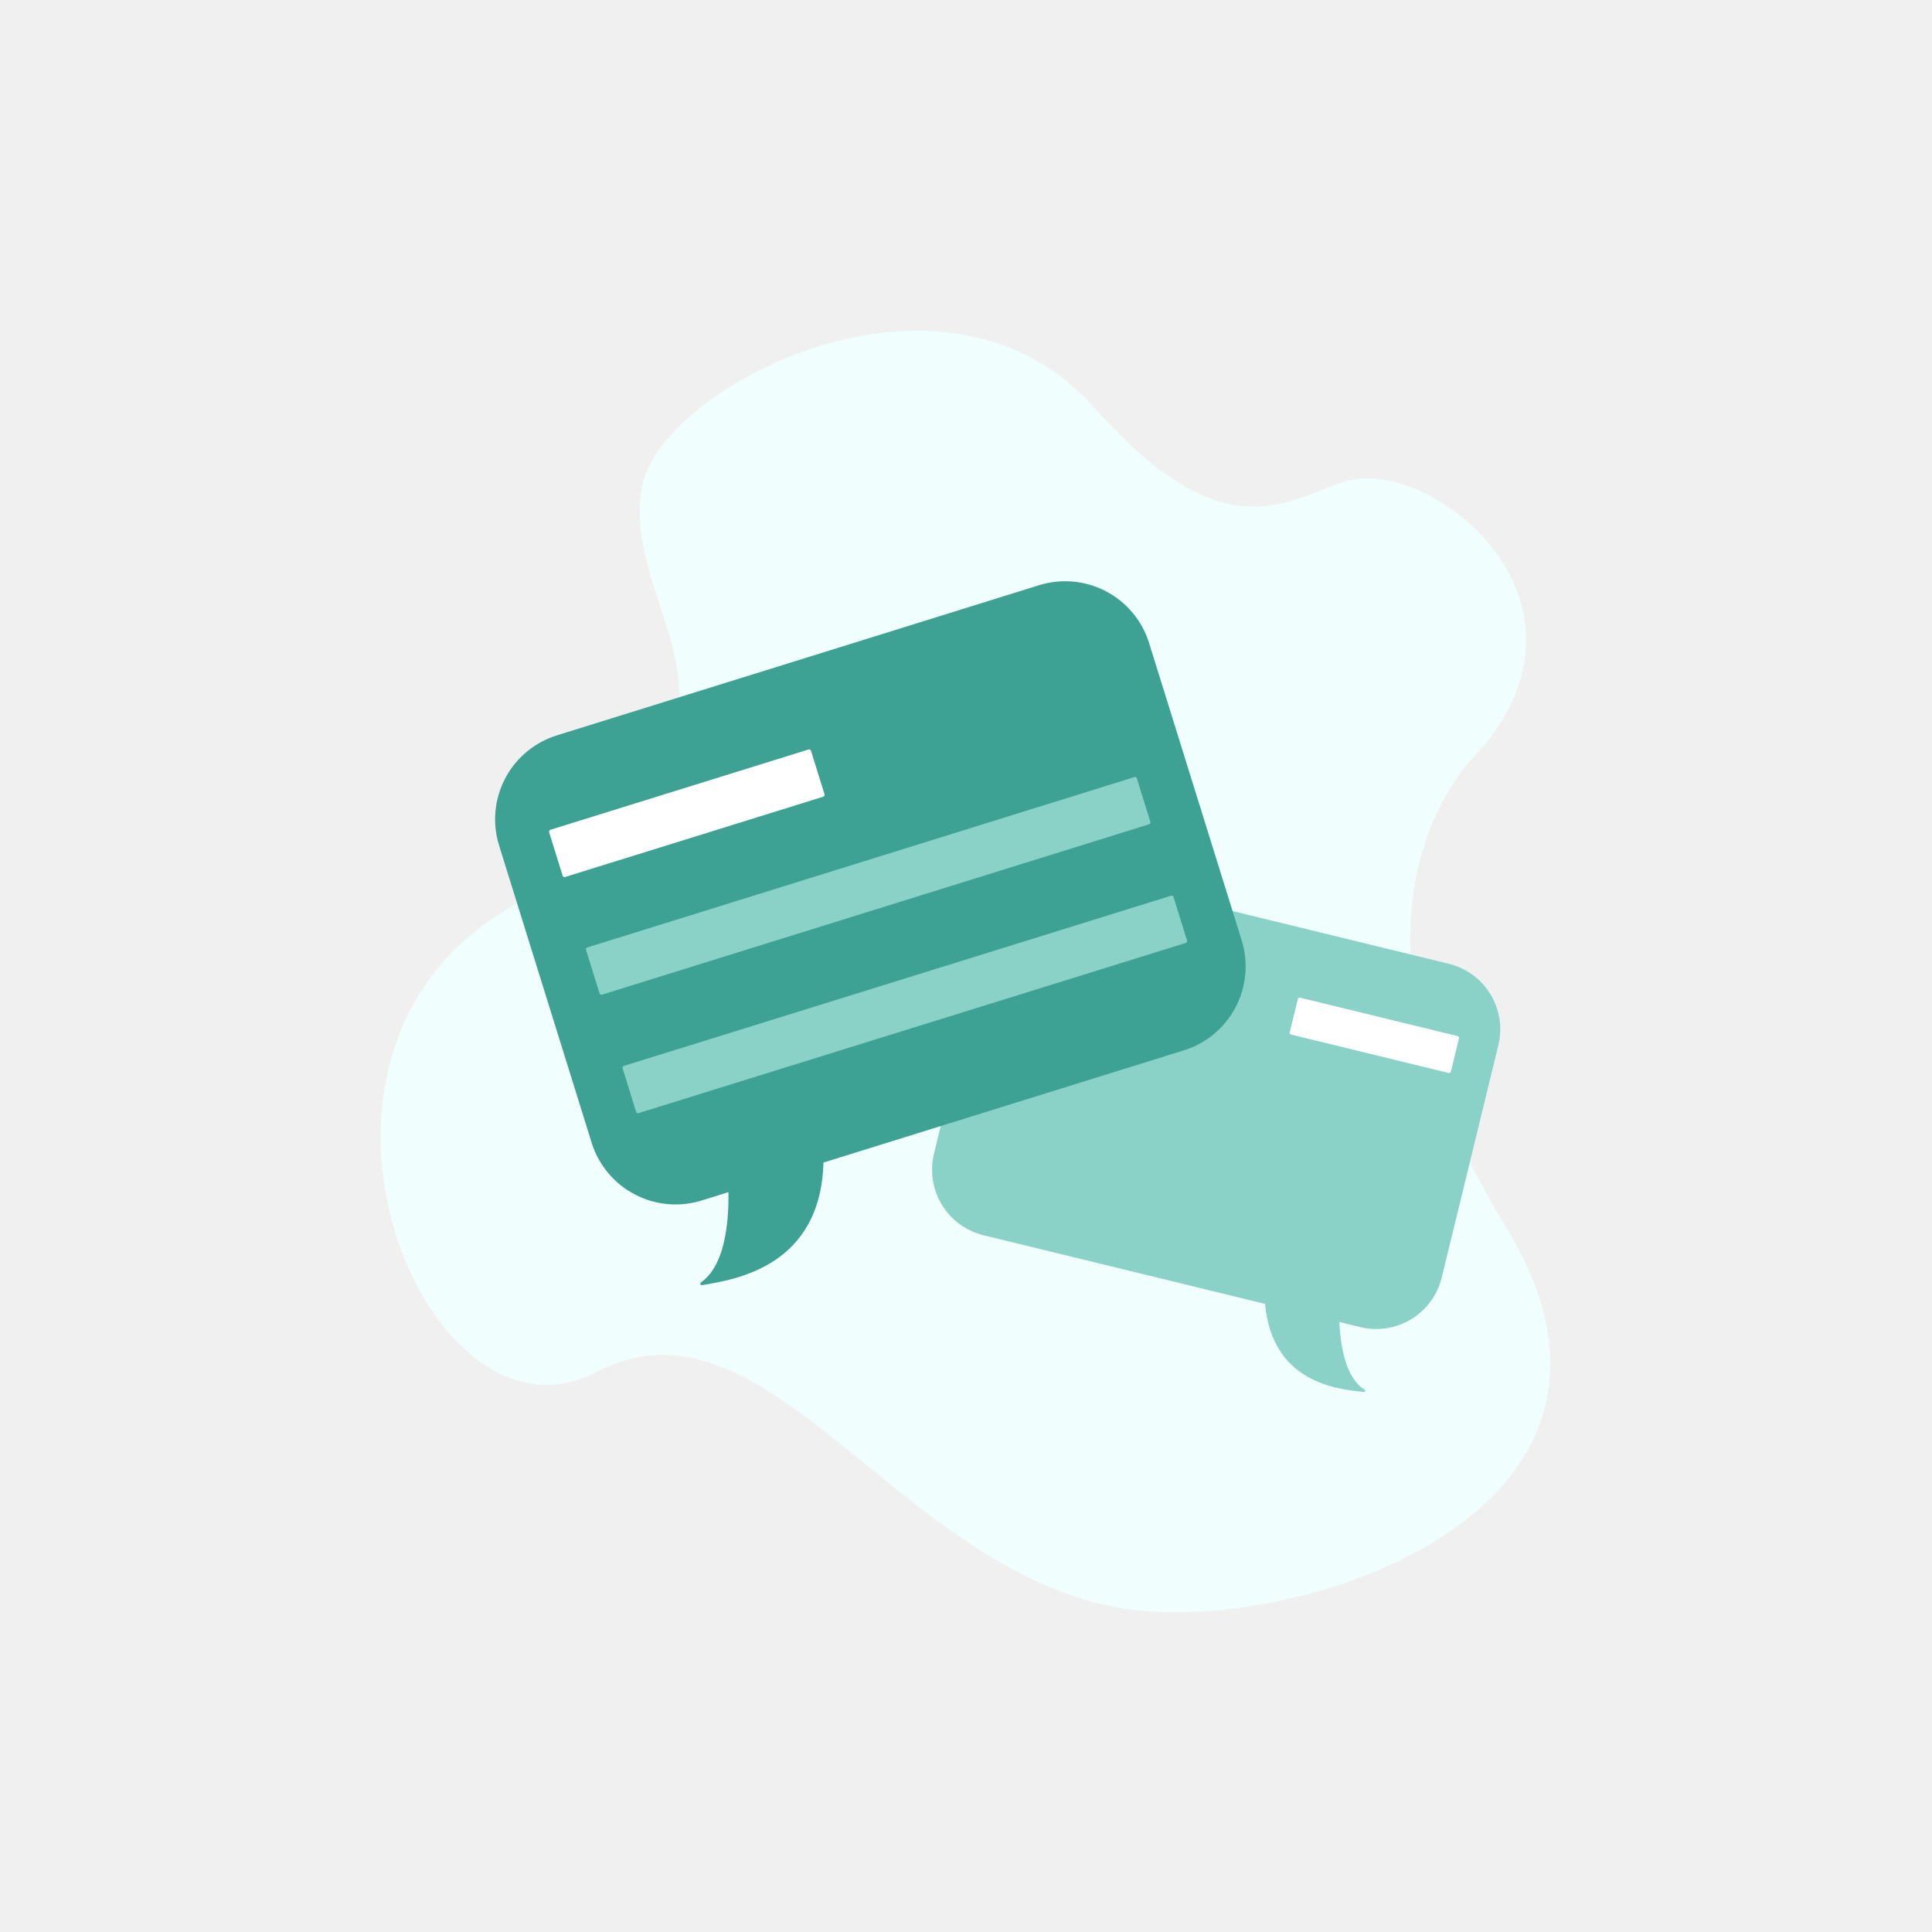
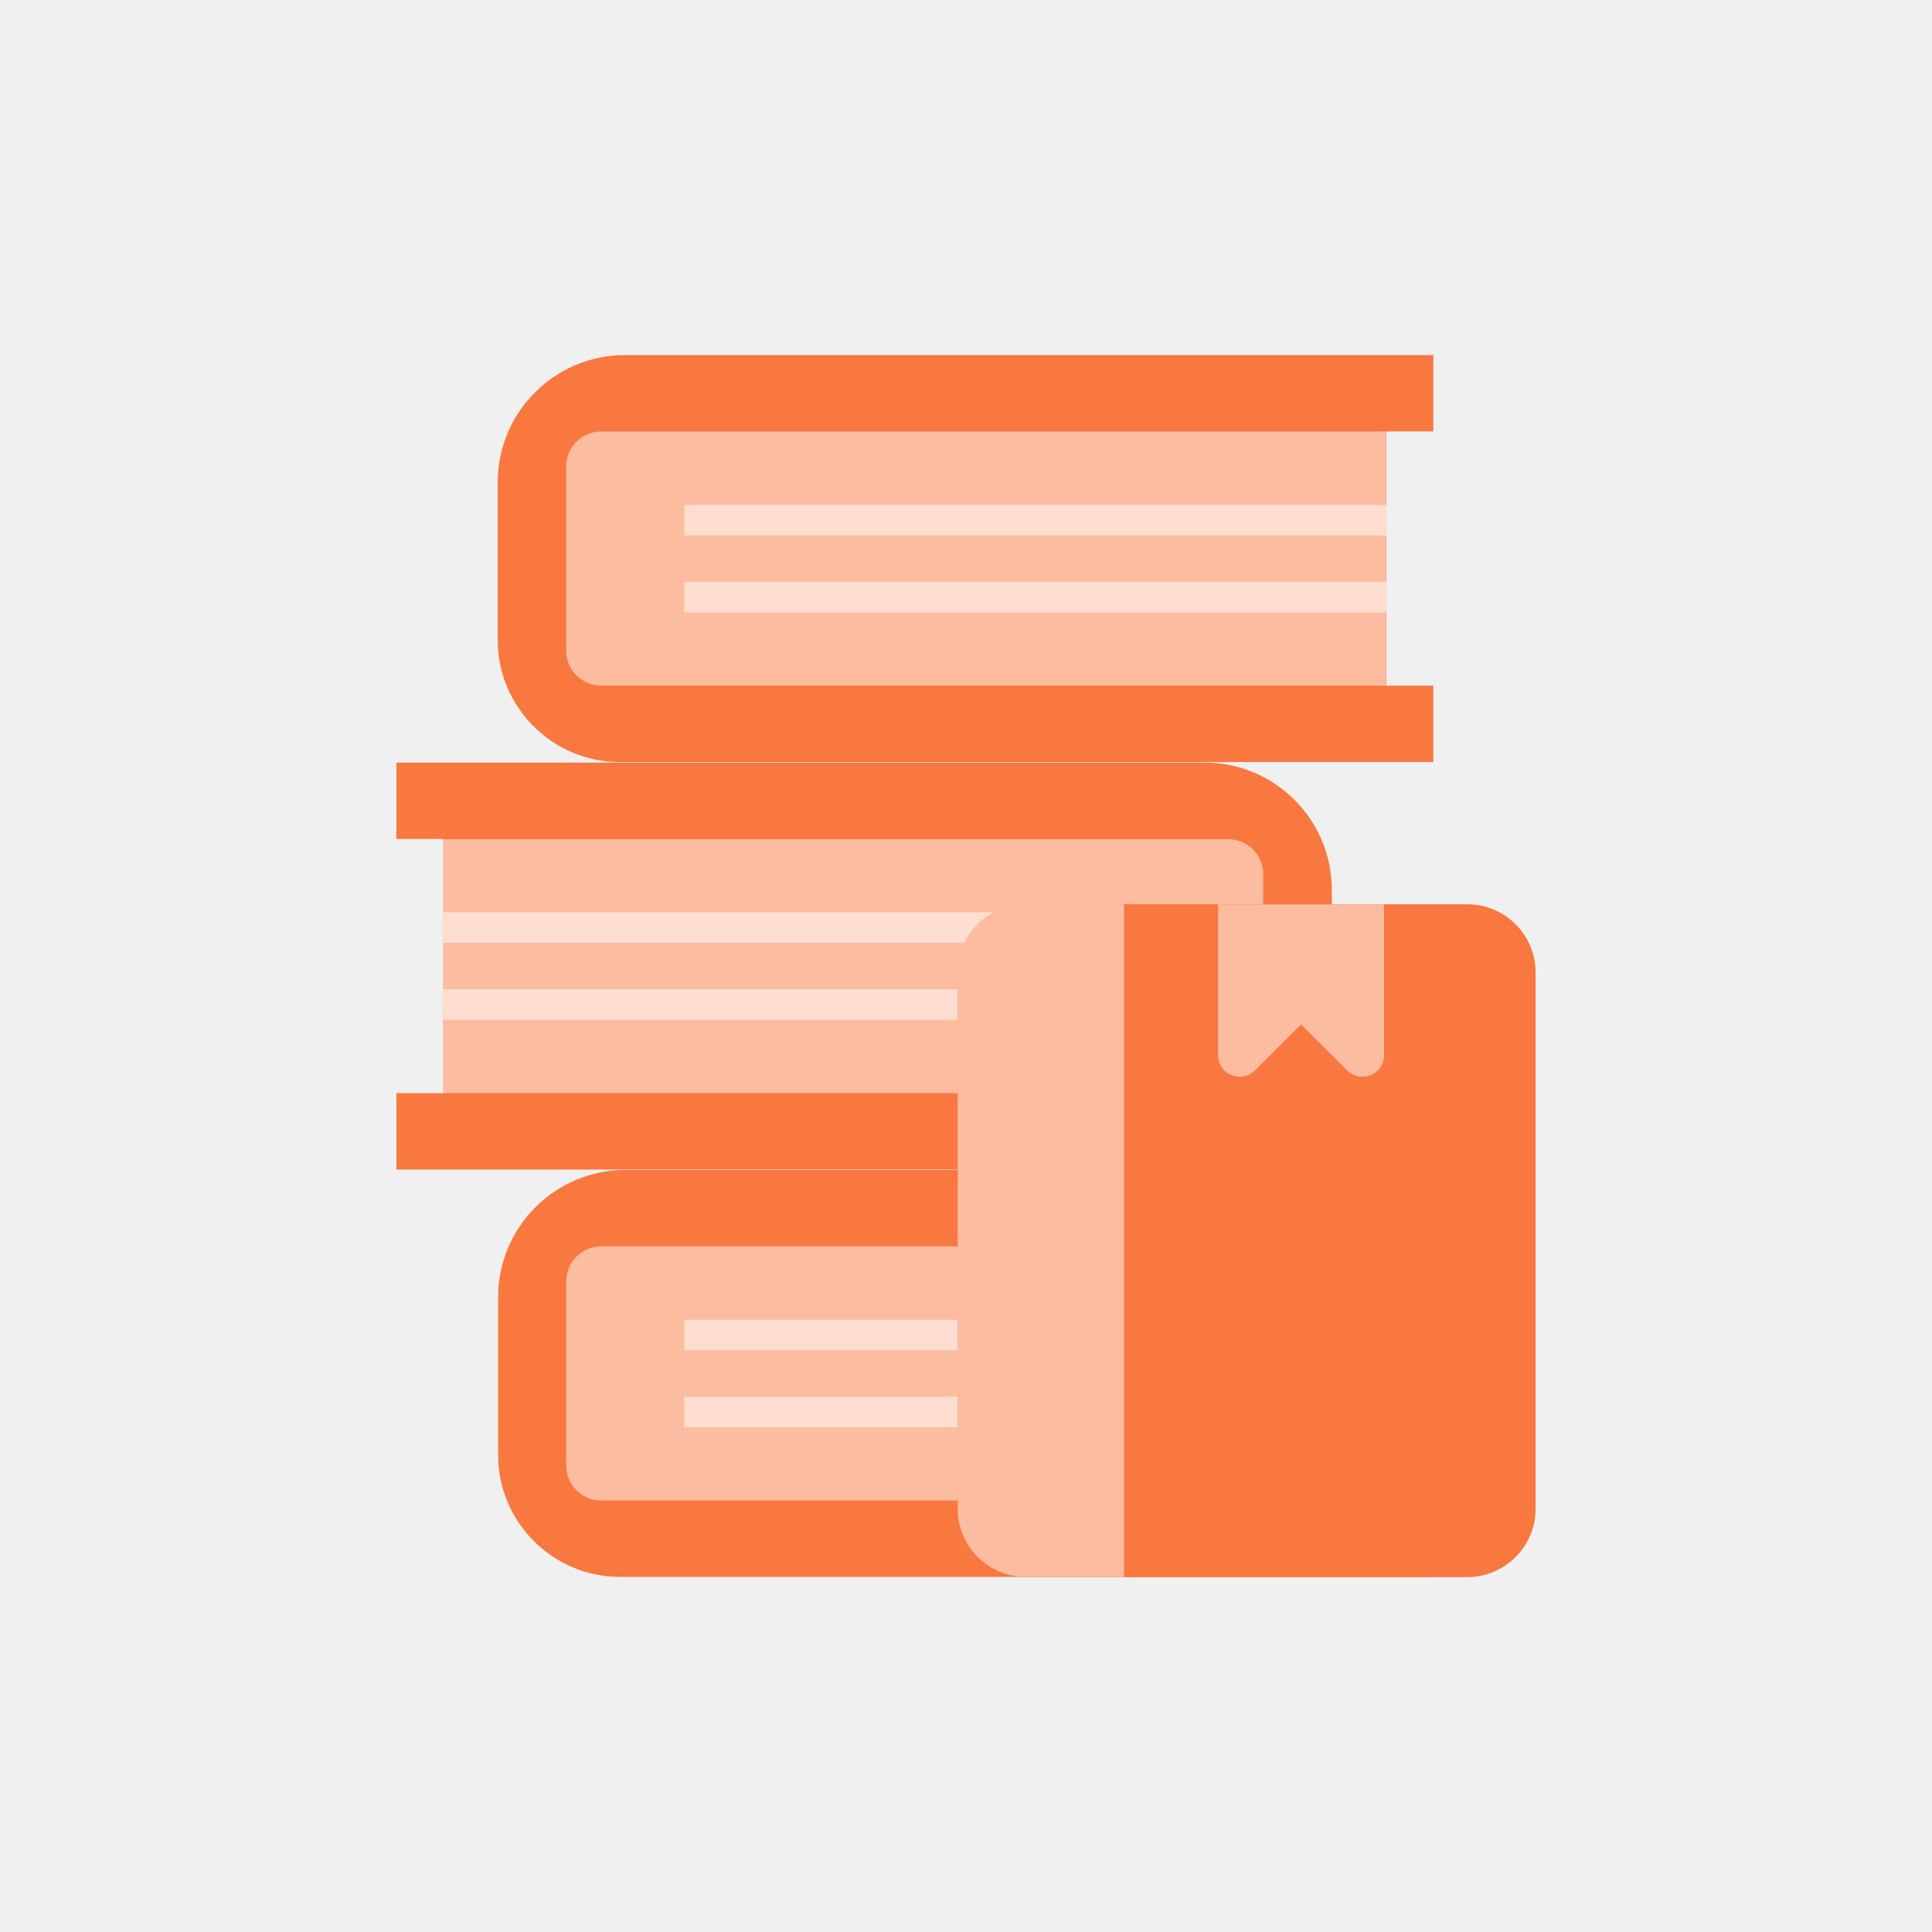
- <svg xmlns="http://www.w3.org/2000/svg" fill="none" viewBox="0 0 1024 1024" height="1024" width="1024">
-   <path fill="#F0FFFD" d="M784.307 397.861C784.307 397.861 692.737 478.237 798.174 650.35C891.815 803.204 681.343 869.462 590.646 851.72C473.156 828.736 405.698 680.235 315.849 727.289C226 774.343 136.99 561.122 267.684 482.662C430.261 385.062 325.921 328.345 340.523 256.782C351.003 205.422 500.136 126.014 580.549 216.594C648.216 292.817 681.399 265.547 712.327 255.372C756.933 240.696 854.298 317.034 784.307 397.861Z" />
-   <path fill="#8AD1C8" d="M525.038 488.435L495.037 611.493C493.923 616.056 493.72 620.794 494.438 625.437C495.156 630.079 496.781 634.534 499.222 638.548C501.662 642.562 504.869 646.055 508.66 648.829C512.451 651.603 516.752 653.603 521.316 654.714L670.522 691.089C674.358 733.212 709.218 736.326 722.971 737.769C723.107 737.777 723.241 737.739 723.353 737.662C723.465 737.586 723.548 737.474 723.59 737.345C723.632 737.216 723.63 737.077 723.584 736.949C723.539 736.822 723.452 736.712 723.338 736.639C713.462 730.619 710.514 714.116 709.855 700.679L720.932 703.379C725.495 704.493 730.234 704.696 734.876 703.979C739.518 703.261 743.973 701.635 747.987 699.195C752.001 696.754 755.495 693.547 758.268 689.756C761.042 685.965 763.042 681.665 764.153 677.1L794.154 554.043C795.267 549.479 795.471 544.741 794.753 540.099C794.035 535.457 792.41 531.001 789.969 526.988C787.529 522.974 784.322 519.48 780.531 516.706C776.74 513.932 772.44 511.933 767.876 510.821L568.259 462.157C563.696 461.043 558.958 460.839 554.316 461.557C549.673 462.275 545.218 463.9 541.204 466.341C537.19 468.781 533.697 471.988 530.923 475.779C528.149 479.57 526.149 483.871 525.038 488.435V488.435Z" />
-   <path fill="white" d="M772.539 549.142L689.106 528.802C688.557 528.668 688.003 529.005 687.869 529.554L683.589 547.111C683.455 547.661 683.791 548.215 684.341 548.349L767.774 568.689C768.323 568.823 768.877 568.486 769.011 567.937L773.291 550.38C773.425 549.83 773.089 549.276 772.539 549.142Z" />
-   <path fill="#8AD1C8" d="M760.626 598.01L534.57 542.899C534.021 542.765 533.467 543.102 533.333 543.651L529.052 561.208C528.918 561.757 529.255 562.311 529.805 562.445L755.861 617.556C756.41 617.69 756.964 617.353 757.098 616.804L761.379 599.247C761.513 598.697 761.176 598.143 760.626 598.01Z" />
-   <path fill="#8AD1C8" d="M748.713 646.877L522.657 591.766C522.108 591.632 521.554 591.969 521.42 592.518L517.139 610.075C517.005 610.625 517.342 611.179 517.892 611.313L743.947 666.423C744.497 666.557 745.051 666.22 745.185 665.671L749.465 648.114C749.599 647.565 749.262 647.011 748.713 646.877Z" />
-   <path fill="#3DA193" d="M609.045 340.817L658.104 498.359C659.925 504.201 660.577 510.345 660.023 516.439C659.468 522.533 657.719 528.459 654.874 533.877C652.029 539.294 648.145 544.099 643.443 548.015C638.74 551.931 633.313 554.882 627.47 556.7L436.454 616.181C434.908 671.258 389.841 678.155 372.078 681.154C371.902 681.177 371.723 681.141 371.569 681.051C371.416 680.96 371.297 680.822 371.232 680.656C371.166 680.491 371.158 680.309 371.208 680.138C371.258 679.968 371.364 679.819 371.508 679.715C383.856 671.081 386.341 649.383 386.1 631.86L371.918 636.276C366.076 638.096 359.932 638.748 353.839 638.194C347.745 637.64 341.82 635.89 336.402 633.046C330.985 630.201 326.181 626.317 322.265 621.615C318.349 616.913 315.397 611.486 313.579 605.643L264.521 448.101C262.7 442.259 262.047 436.115 262.602 430.021C263.156 423.927 264.905 418.002 267.75 412.584C270.595 407.166 274.479 402.362 279.181 398.445C283.883 394.529 289.311 391.578 295.154 389.76L550.704 310.184C556.546 308.363 562.69 307.711 568.784 308.265C574.878 308.819 580.803 310.568 586.221 313.413C591.639 316.258 596.443 320.142 600.359 324.844C604.276 329.546 607.227 334.974 609.045 340.817V340.817Z" />
-   <path fill="white" d="M428.565 397.242L291.718 439.8C291.178 439.968 290.876 440.542 291.044 441.082L298.22 464.156C298.388 464.697 298.962 464.998 299.502 464.83L436.35 422.271C436.89 422.104 437.191 421.53 437.023 420.989L429.847 397.915C429.679 397.375 429.105 397.074 428.565 397.242Z" />
-   <path fill="#8AD1C8" d="M601.26 411.866L311.27 502.171C310.73 502.339 310.428 502.913 310.596 503.453L317.78 526.522C317.948 527.062 318.522 527.363 319.062 527.195L609.053 436.89C609.593 436.722 609.894 436.148 609.726 435.608L602.542 412.539C602.374 411.999 601.8 411.698 601.26 411.866Z" />
-   <path fill="#8AD1C8" d="M620.715 474.747L330.657 564.954C330.117 565.122 329.815 565.696 329.983 566.236L337.159 589.31C337.327 589.85 337.901 590.151 338.441 589.983L628.499 499.777C629.04 499.609 629.341 499.035 629.173 498.495L621.997 475.421C621.829 474.881 621.255 474.579 620.715 474.747Z" />
+ <svg xmlns="http://www.w3.org/2000/svg" height="1024" node-id="1" sillyvg="true" template-height="1024" template-width="1024" version="1.1" viewBox="0 0 1024 1024" width="1024">
+   <defs node-id="37">
+     <linearGradient gradientUnits="userSpaceOnUse" id="SVGID_1_" node-id="6" spreadMethod="pad" x1="392.462" x2="668.266" y1="-902.786" y2="-549.767">
+       <stop offset="0" stop-color="#feb77a" />
+       <stop offset="0.99" stop-color="#f97840" />
+     </linearGradient>
+     <linearGradient gradientUnits="userSpaceOnUse" id="SVGID_2_" node-id="14" spreadMethod="pad" x1="392.623" x2="668.338" y1="-470.787" y2="-117.882">
+       <stop offset="0" stop-color="#feb77a" />
+       <stop offset="0.99" stop-color="#f97840" />
+     </linearGradient>
+     <linearGradient gradientUnits="userSpaceOnUse" id="SVGID_3_" node-id="22" spreadMethod="pad" x1="301.036" x2="577.439" y1="-691.868" y2="-337.946">
+       <stop offset="0" stop-color="#feb77a" />
+       <stop offset="0.99" stop-color="#f97840" />
+     </linearGradient>
+     <linearGradient gradientUnits="userSpaceOnUse" id="SVGID_4_" node-id="30" spreadMethod="pad" x1="525.271" x2="796.314" y1="-540.945" y2="-193.957">
+       <stop offset="0" stop-color="#feb77a" />
+       <stop offset="0.99" stop-color="#f97840" />
+     </linearGradient>
+   </defs>
+   <path d="M 331.50 188.20 C 294.20 188.10 263.90 218.20 263.80 255.50 C 263.80 255.70 263.80 255.90 263.80 256.00 L 263.80 339.20 C 263.80 374.90 292.80 403.90 328.50 403.90 L 759.70 403.90 L 759.70 363.40 L 734.80 363.40 L 734.80 228.70 L 759.70 228.70 L 759.70 188.20 L 331.50 188.20 Z" fill="url(#SVGID_1_)" fill-rule="nonzero" node-id="64" stroke="none" target-height="215.8" target-width="495.9" target-x="263.8" target-y="188.1" />
+   <g node-id="117">
+     <path d="M 734.70 228.70 L 734.70 363.40 L 318.70 363.40 C 308.50 363.40 300.10 355.20 300.10 344.90 C 300.10 344.90 300.10 344.80 300.10 344.80 L 300.10 247.20 C 300.10 237.00 308.40 228.70 318.60 228.70 C 318.60 228.70 318.70 228.70 318.70 228.70 L 734.70 228.70 Z" fill="#ffffff" fill-opacity="0.5" fill-rule="nonzero" group-id="1" node-id="68" stroke="none" target-height="134.7" target-width="434.6" target-x="300.1" target-y="228.7" />
+   </g>
+   <g node-id="118">
+     <path d="M 362.70 267.60 L 734.80 267.60 L 734.80 283.80 L 362.70 283.80 Z" fill="#ffffff" fill-opacity="0.5" fill-rule="nonzero" group-id="2" node-id="73" stroke="none" target-height="16.2" target-width="372.1" target-x="362.7" target-y="267.6" />
+     <path d="M 362.70 308.40 L 734.80 308.40 L 734.80 324.60 L 362.70 324.60 Z" fill="#ffffff" fill-opacity="0.5" fill-rule="nonzero" group-id="2" node-id="75" stroke="none" target-height="16.2" target-width="372.1" target-x="362.7" target-y="308.4" />
+   </g>
+   <path d="M 331.50 620.10 C 294.20 620.10 264.00 650.30 264.00 687.60 L 264.00 771.10 C 264.00 806.80 293.00 835.80 328.70 835.80 L 328.70 835.80 L 759.60 835.80 L 759.60 795.30 L 734.70 795.30 L 734.70 660.60 L 759.60 660.60 L 759.60 620.10 L 331.50 620.10 Z" fill="url(#SVGID_2_)" fill-rule="nonzero" node-id="78" stroke="none" target-height="215.7" target-width="495.6" target-x="264" target-y="620.1" />
+   <path d="M 734.70 660.60 L 734.70 795.30 L 318.70 795.30 C 308.50 795.30 300.10 787.10 300.10 776.80 C 300.10 776.80 300.10 776.70 300.10 776.70 L 300.10 679.10 C 300.10 668.90 308.40 660.60 318.60 660.60 C 318.60 660.60 318.70 660.60 318.70 660.60 L 734.70 660.60 Z" fill="#ffffff" fill-opacity="0.5" fill-rule="nonzero" group-id="3" node-id="82" stroke="none" target-height="134.7" target-width="434.6" target-x="300.1" target-y="660.6" />
+   <path d="M 362.70 699.50 L 734.80 699.50 L 734.80 715.70 L 362.70 715.70 Z" fill="#ffffff" fill-opacity="0.5" fill-rule="nonzero" group-id="4" node-id="87" stroke="none" target-height="16.2" target-width="372.1" target-x="362.7" target-y="699.5" />
+   <path d="M 362.70 740.30 L 734.80 740.30 L 734.80 756.50 L 362.70 756.50 Z" fill="#ffffff" fill-opacity="0.5" fill-rule="nonzero" group-id="4" node-id="89" stroke="none" target-height="16.2" target-width="372.1" target-x="362.7" target-y="740.3" />
+   <path d="M 638.10 404.20 C 675.40 404.00 705.70 434.10 705.90 471.40 C 705.90 471.50 705.90 471.60 705.90 471.70 L 705.90 555.20 C 705.90 590.90 676.90 619.90 641.20 619.90 L 210.10 619.90 L 210.10 579.40 L 234.90 579.40 L 234.90 444.70 L 210.10 444.70 L 210.10 404.20 L 638.10 404.20 Z" fill="url(#SVGID_3_)" fill-rule="nonzero" node-id="92" stroke="none" target-height="215.9" target-width="495.8" target-x="210.1" target-y="404" />
+   <path d="M 234.90 444.70 L 234.90 579.40 L 651.00 579.40 C 661.20 579.40 669.50 571.10 669.50 560.90 L 669.50 463.30 C 669.50 453.10 661.20 444.80 651.00 444.80 L 234.90 444.80 Z" fill="#ffffff" fill-opacity="0.5" fill-rule="nonzero" group-id="5" node-id="96" stroke="none" target-height="134.7" target-width="434.6" target-x="234.9" target-y="444.7" />
+   <path d="M 234.90 483.50 L 607.00 483.50 L 607.00 499.70 L 234.90 499.70 Z" fill="#ffffff" fill-opacity="0.5" fill-rule="nonzero" group-id="6" node-id="101" stroke="none" target-height="16.2" target-width="372.1" target-x="234.9" target-y="483.5" />
+   <path d="M 234.90 524.30 L 607.00 524.30 L 607.00 540.50 L 234.90 540.50 Z" fill="#ffffff" fill-opacity="0.5" fill-rule="nonzero" group-id="6" node-id="103" stroke="none" target-height="16.2" target-width="372.1" target-x="234.9" target-y="524.3" />
+   <path d="M 813.90 799.70 C 813.90 819.60 797.80 835.80 777.80 835.90 L 543.70 835.90 C 523.80 835.90 507.60 819.70 507.60 799.70 L 507.60 515.40 C 507.60 495.50 523.80 479.30 543.70 479.30 L 543.70 479.30 L 777.80 479.30 C 797.70 479.30 813.90 495.50 813.90 515.40 L 813.90 515.40 L 813.90 799.70 Z" fill="url(#SVGID_4_)" fill-rule="nonzero" node-id="106" stroke="none" target-height="356.6" target-width="306.3" target-x="507.6" target-y="479.3" />
+   <path d="M 595.80 835.80 L 543.70 835.80 C 523.80 835.80 507.60 819.60 507.60 799.60 L 507.60 515.40 C 507.60 495.50 523.80 479.30 543.70 479.30 L 543.70 479.30 L 595.80 479.30 L 595.80 835.80 Z" fill="#ffffff" fill-opacity="0.5" fill-rule="nonzero" group-id="7" node-id="110" stroke="none" target-height="356.5" target-width="88.2" target-x="507.6" target-y="479.3" />
+   <path d="M 713.70 567.00 L 689.60 543.00 L 665.20 567.30 C 660.70 571.80 653.50 571.80 649.00 567.40 C 646.90 565.30 645.70 562.50 645.60 559.60 L 645.60 479.40 L 733.60 479.40 L 733.60 558.60 C 733.90 564.90 729.10 570.30 722.80 570.70 C 719.30 570.80 716.00 569.50 713.70 567.00 Z" fill="#ffffff" fill-opacity="0.5" fill-rule="nonzero" group-id="8" node-id="115" stroke="none" target-height="92.4" target-width="88.3" target-x="645.6" target-y="479.4" />
</svg>
